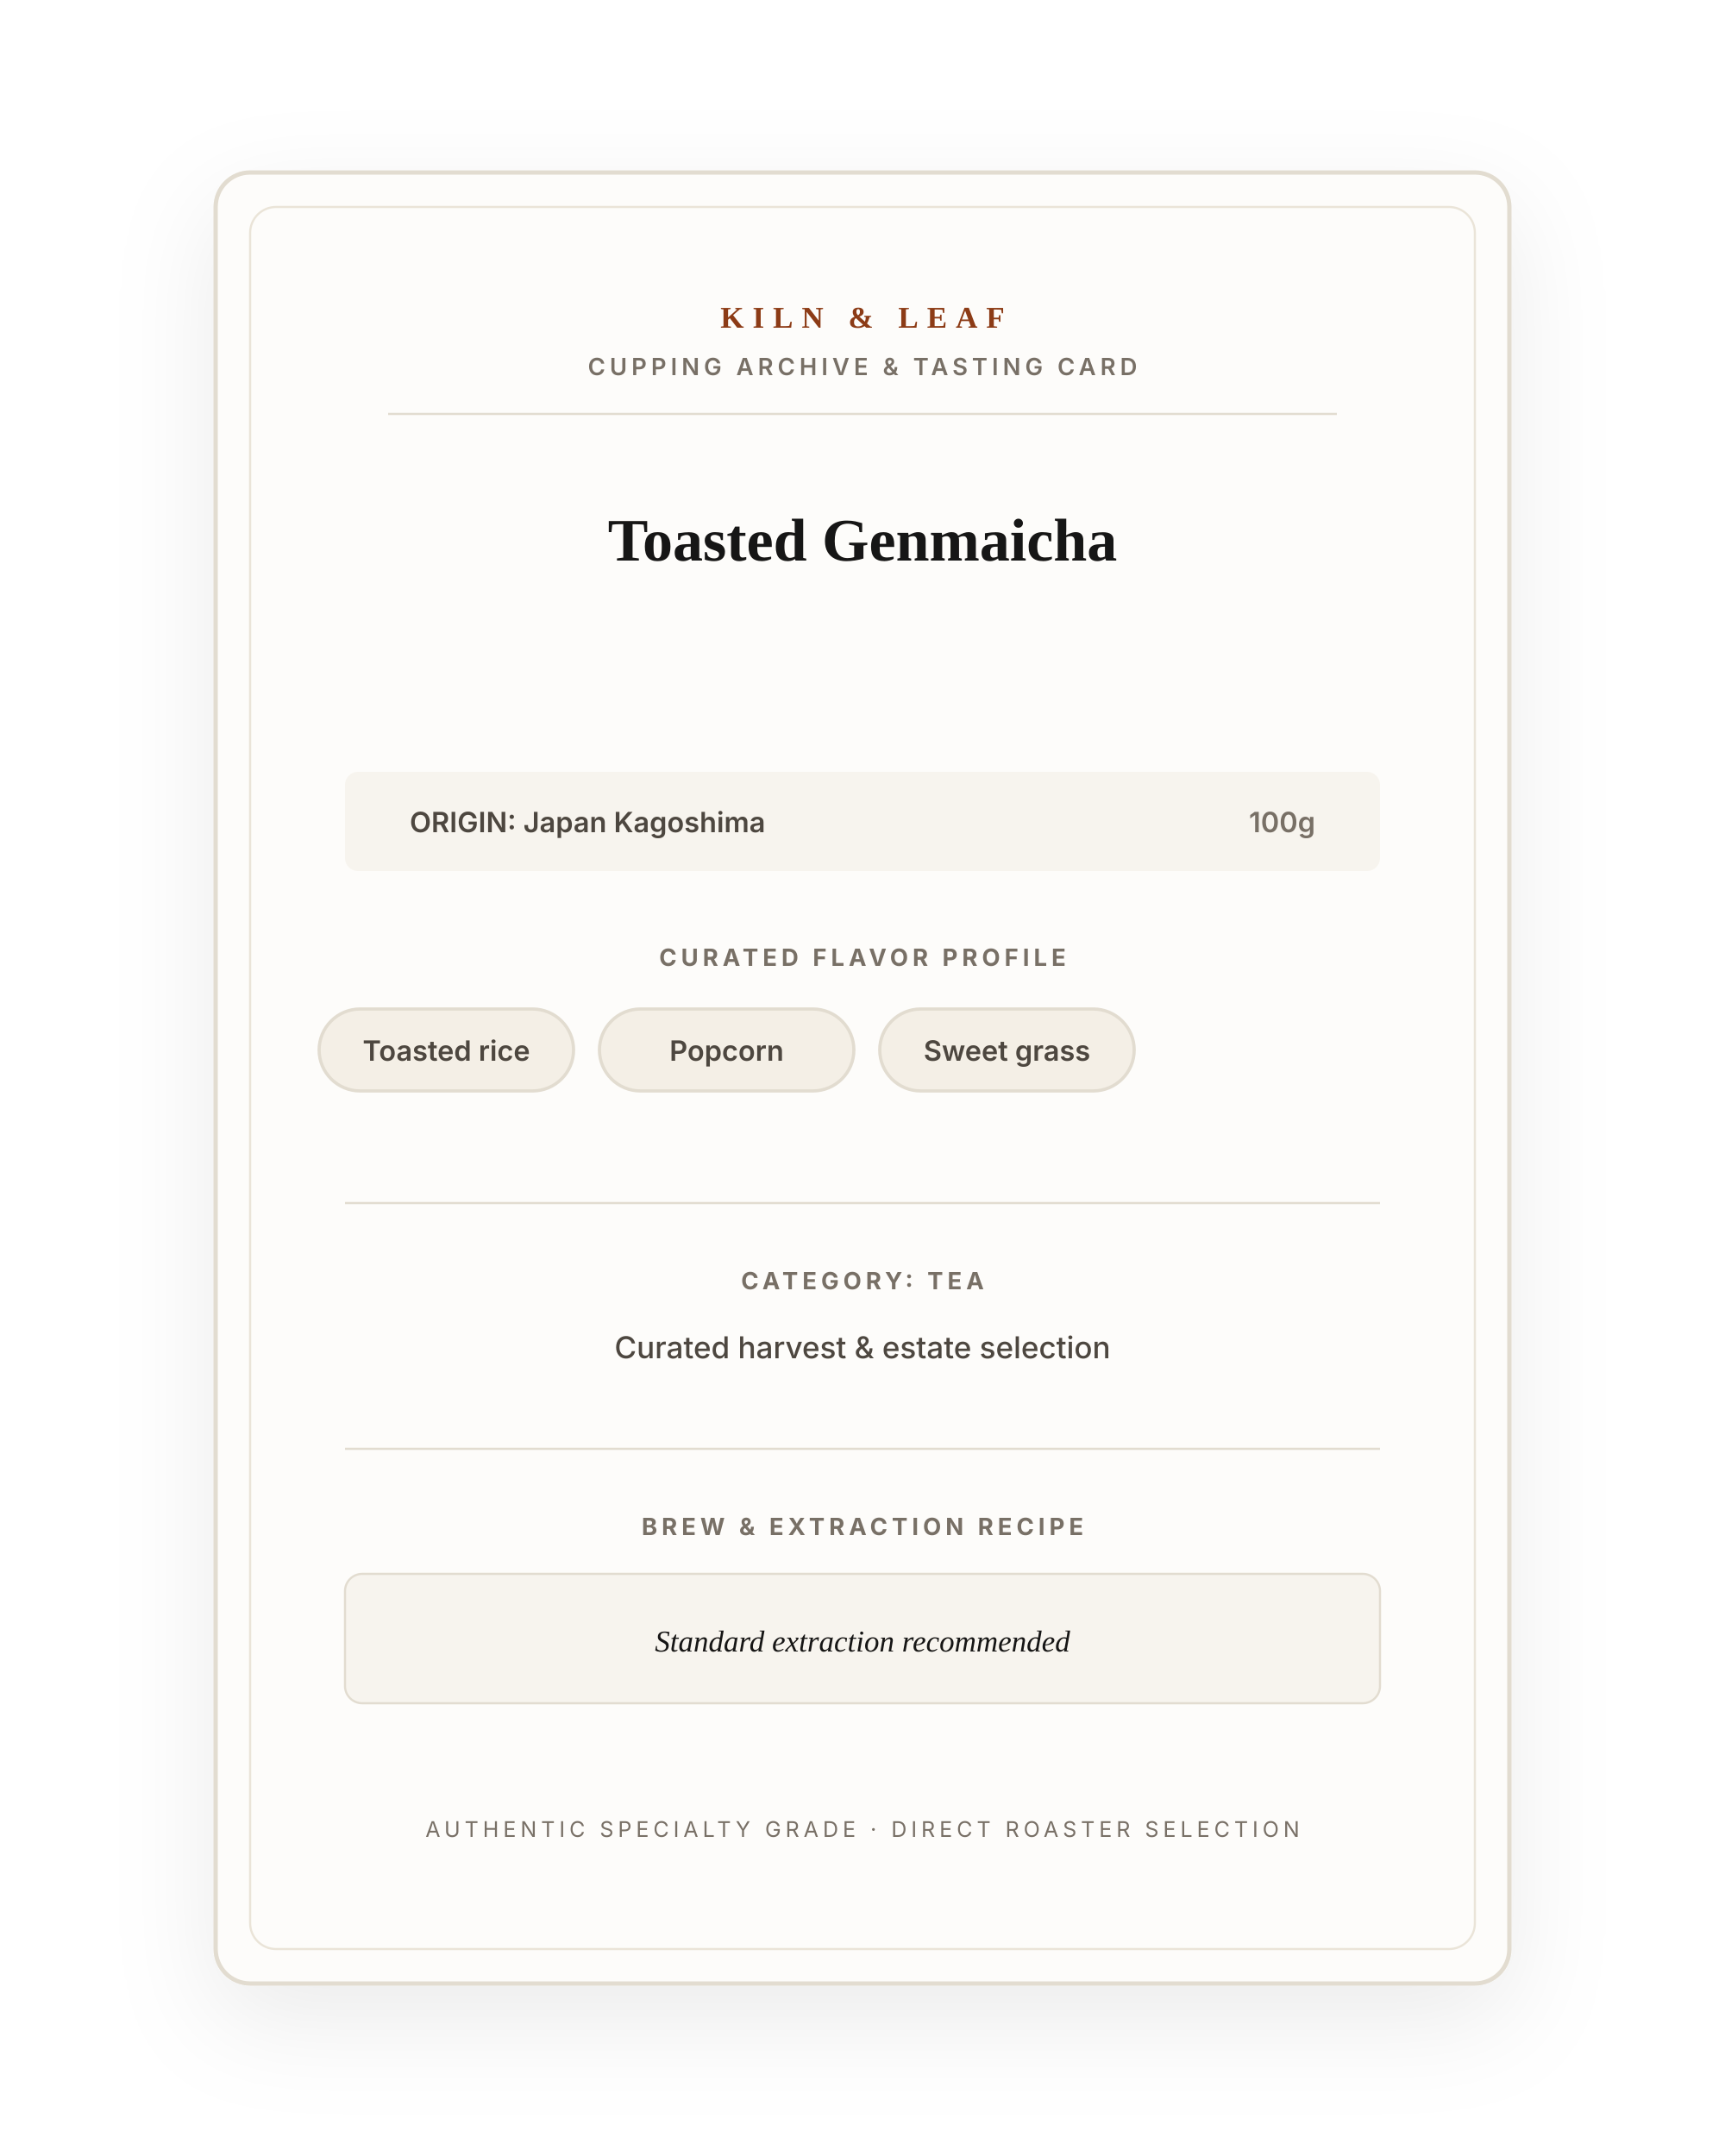
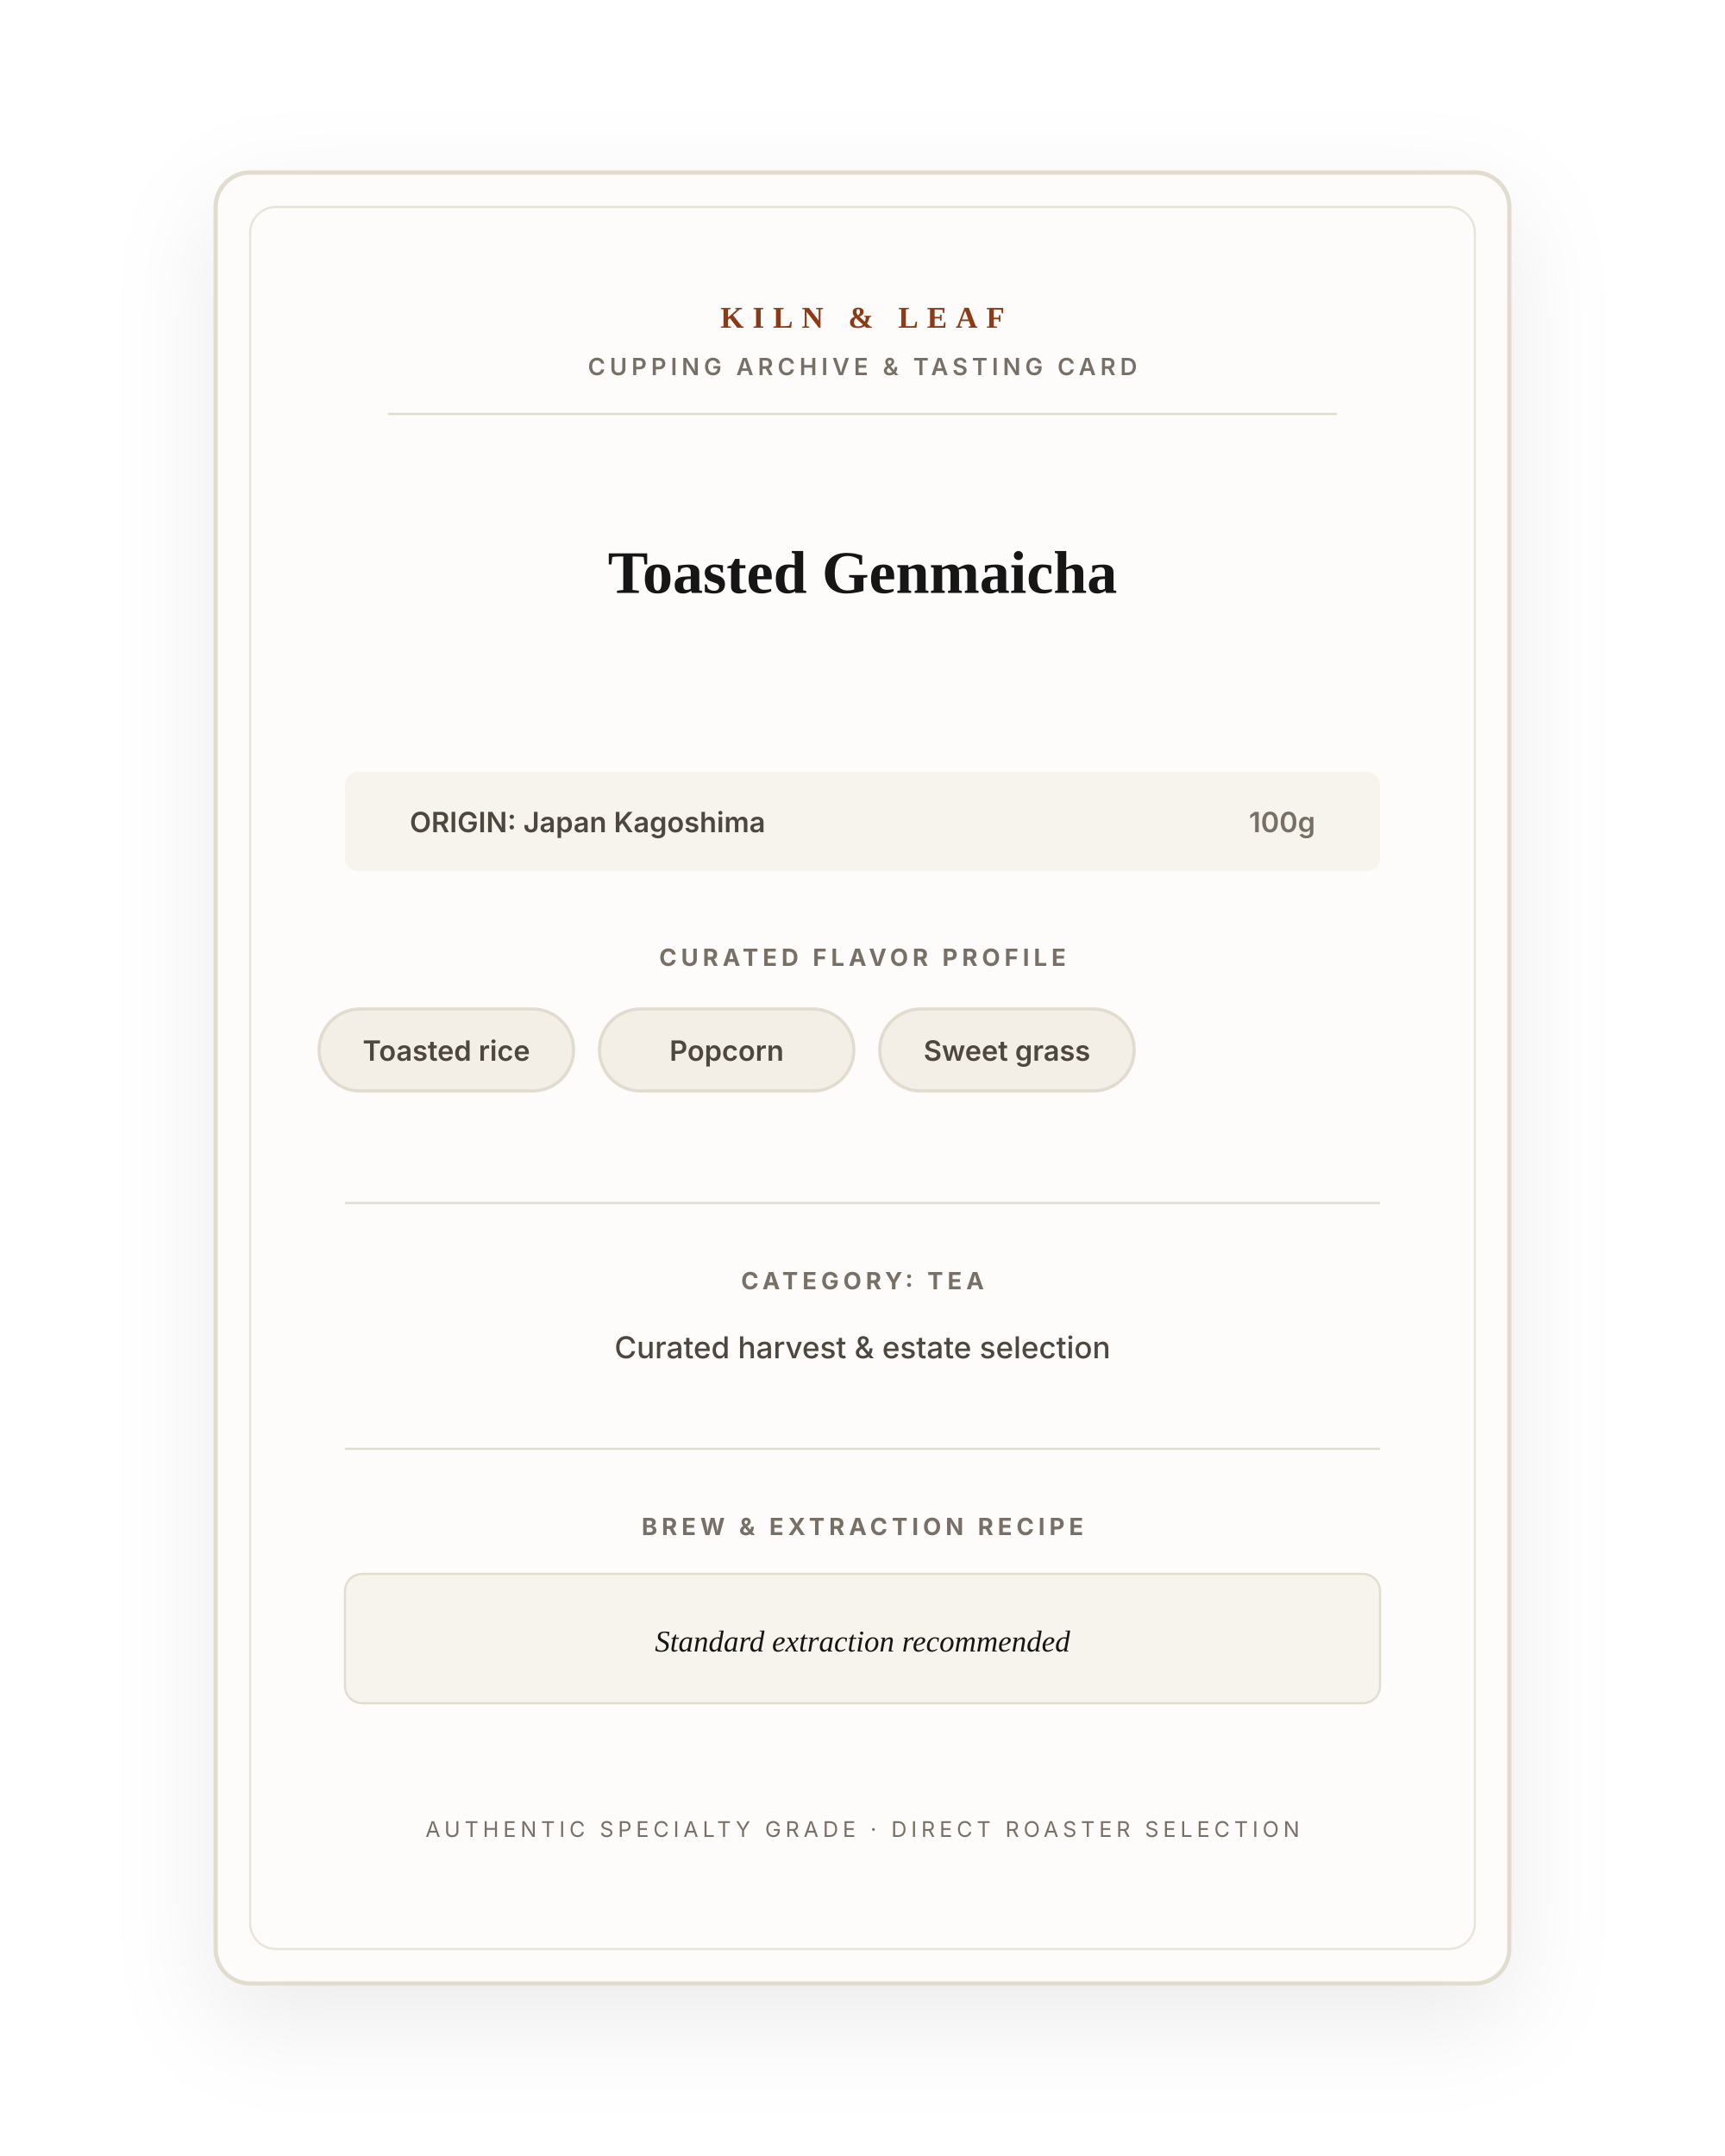
<svg xmlns="http://www.w3.org/2000/svg" viewBox="0 0 800 1000" fill="none">
  <defs>
    <filter id="card-shadow-genmaicha" x="-5%" y="-5%" width="110%" height="115%" filterUnits="userSpaceOnUse">
      <feDropShadow dx="0" dy="16" stdDeviation="24" flood-color="#000000" flood-opacity="0.08" />
    </filter>
  </defs>
  <g filter="url(#card-shadow-genmaicha)">
    <rect x="100" y="80" width="600" height="840" rx="16" fill="#FDFCFA" stroke="#E2DCD0" stroke-width="2" />
    <rect x="116" y="96" width="568" height="808" rx="12" fill="none" stroke="#EAE4D8" stroke-width="1" />
    <text x="400" y="152" text-anchor="middle" font-family="Georgia, 'Times New Roman', serif" font-size="14" font-weight="700" letter-spacing="4" fill="#8C3A14">KILN &amp; LEAF</text>
    <text x="400" y="174" text-anchor="middle" font-family="-apple-system, system-ui, sans-serif" font-size="11" font-weight="600" letter-spacing="2" fill="#786F66">CUPPING ARCHIVE &amp; TASTING CARD</text>
    <line x1="180" y1="192" x2="620" y2="192" stroke="#E2DCD0" stroke-width="1" />
-     <text x="400" y="260" text-anchor="middle" font-family="Georgia, 'Times New Roman', serif" font-size="28" font-weight="600" fill="#161412">Toasted Genmaicha</text>
+     <text x="400" y="275" text-anchor="middle" font-family="Georgia, 'Times New Roman', serif" font-size="28" font-weight="600" fill="#161412">Toasted Genmaicha</text>
    <rect x="160" y="358" width="480" height="46" rx="6" fill="#F7F4EE" />
    <text x="190" y="386" font-family="-apple-system, system-ui, sans-serif" font-size="13" font-weight="600" fill="#4E473F">ORIGIN: Japan Kagoshima</text>
    <text x="610" y="386" text-anchor="end" font-family="-apple-system, system-ui, sans-serif" font-size="13" font-weight="600" fill="#786F66">100g</text>
    <text x="400" y="448" text-anchor="middle" font-family="-apple-system, system-ui, sans-serif" font-size="11" font-weight="700" letter-spacing="2" fill="#786F66">CURATED FLAVOR PROFILE</text>
    <g transform="translate(148, 468)">
      <rect x="0" y="0" width="118" height="38" rx="19" fill="#F4EFE6" stroke="#E2DCD0" stroke-width="1.5" />
      <text x="59" y="24" text-anchor="middle" font-family="-apple-system, system-ui, sans-serif" font-size="13" font-weight="600" fill="#4E473F">Toasted rice</text>
    </g>
    <g transform="translate(278, 468)">
      <rect x="0" y="0" width="118" height="38" rx="19" fill="#F4EFE6" stroke="#E2DCD0" stroke-width="1.5" />
      <text x="59" y="24" text-anchor="middle" font-family="-apple-system, system-ui, sans-serif" font-size="13" font-weight="600" fill="#4E473F">Popcorn</text>
    </g>
    <g transform="translate(408, 468)">
      <rect x="0" y="0" width="118" height="38" rx="19" fill="#F4EFE6" stroke="#E2DCD0" stroke-width="1.5" />
      <text x="59" y="24" text-anchor="middle" font-family="-apple-system, system-ui, sans-serif" font-size="13" font-weight="600" fill="#4E473F">Sweet grass</text>
    </g>
    <line x1="160" y1="558" x2="640" y2="558" stroke="#E2DCD0" stroke-width="1" />
    <text x="400" y="598" text-anchor="middle" font-family="-apple-system, system-ui, sans-serif" font-size="11" font-weight="700" letter-spacing="2" fill="#786F66">CATEGORY: TEA</text>
    <text x="400" y="630" text-anchor="middle" font-family="-apple-system, system-ui, sans-serif" font-size="14" font-weight="500" fill="#4E473F">Curated harvest &amp; estate selection</text>
    <line x1="160" y1="672" x2="640" y2="672" stroke="#E2DCD0" stroke-width="1" />
    <text x="400" y="712" text-anchor="middle" font-family="-apple-system, system-ui, sans-serif" font-size="11" font-weight="700" letter-spacing="2" fill="#786F66">BREW &amp; EXTRACTION RECIPE</text>
    <rect x="160" y="730" width="480" height="60" rx="8" fill="#F7F4EE" stroke="#E2DCD0" stroke-width="1" />
    <text x="400" y="766" text-anchor="middle" font-family="Georgia, 'Times New Roman', serif" font-size="14" font-style="italic" fill="#161412">Standard extraction recommended</text>
    <text x="400" y="852" text-anchor="middle" font-family="-apple-system, system-ui, sans-serif" font-size="10" letter-spacing="2" fill="#786F66">AUTHENTIC SPECIALTY GRADE · DIRECT ROASTER SELECTION</text>
  </g>
</svg>
